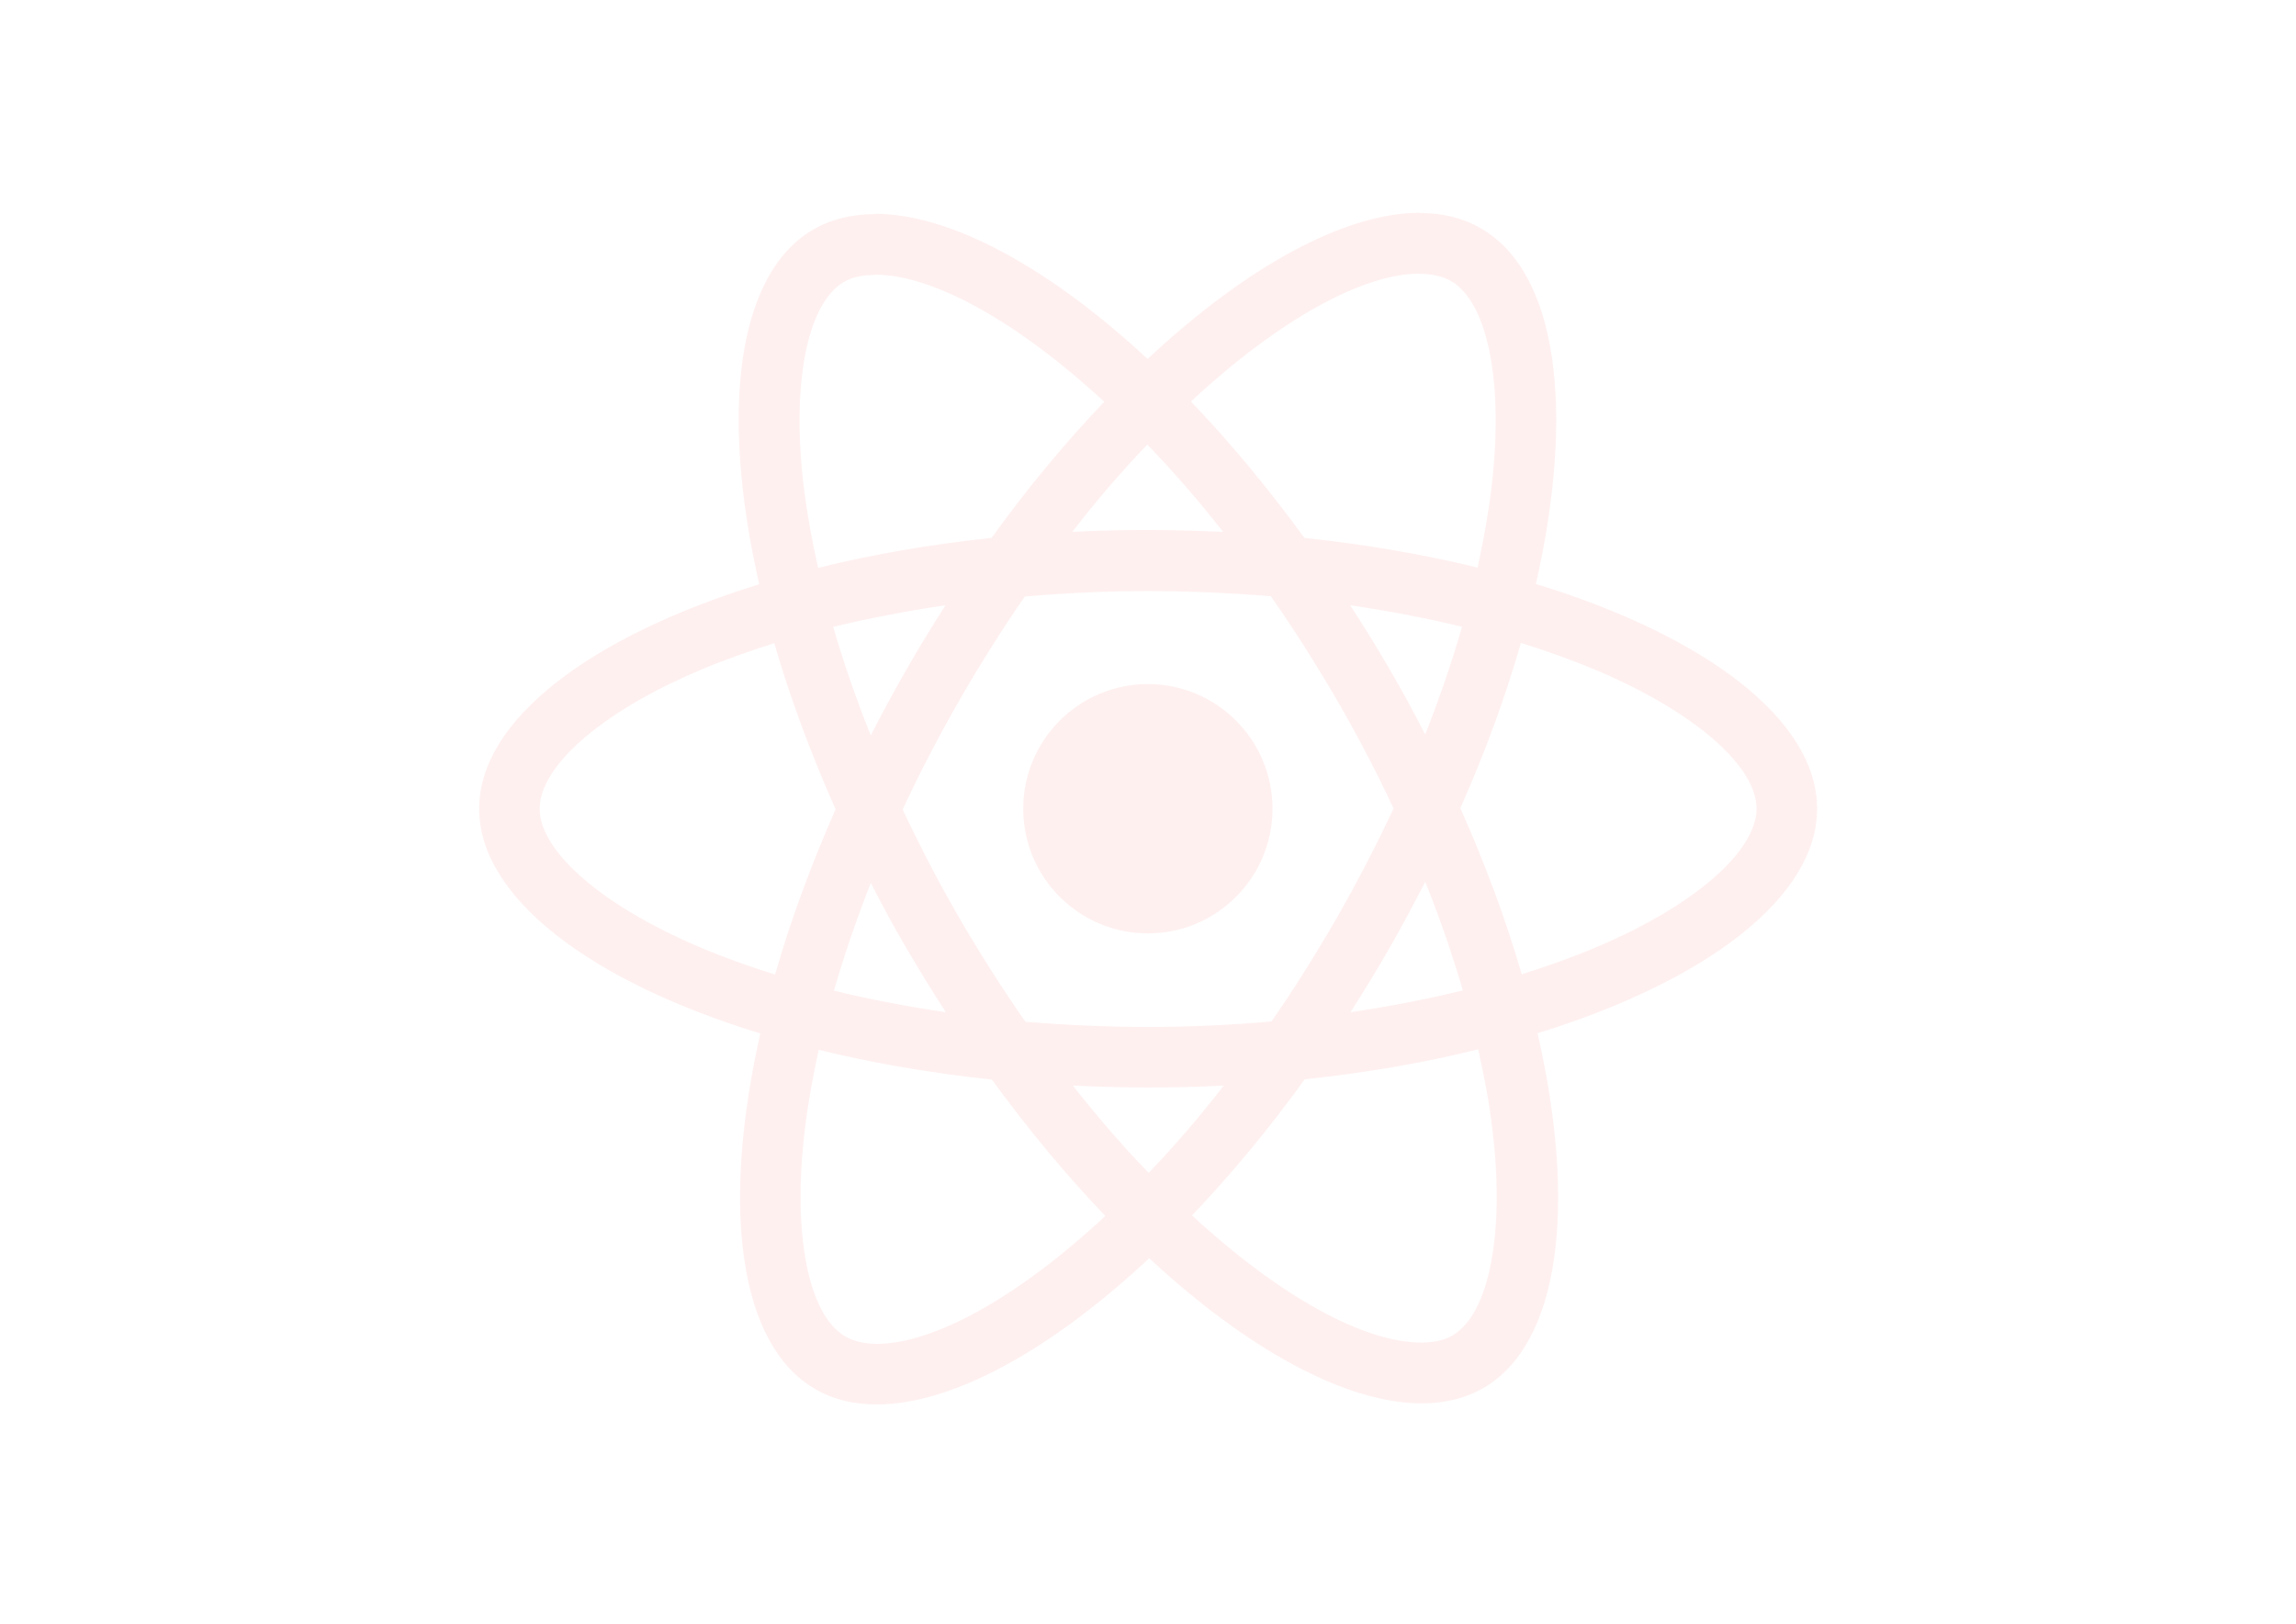
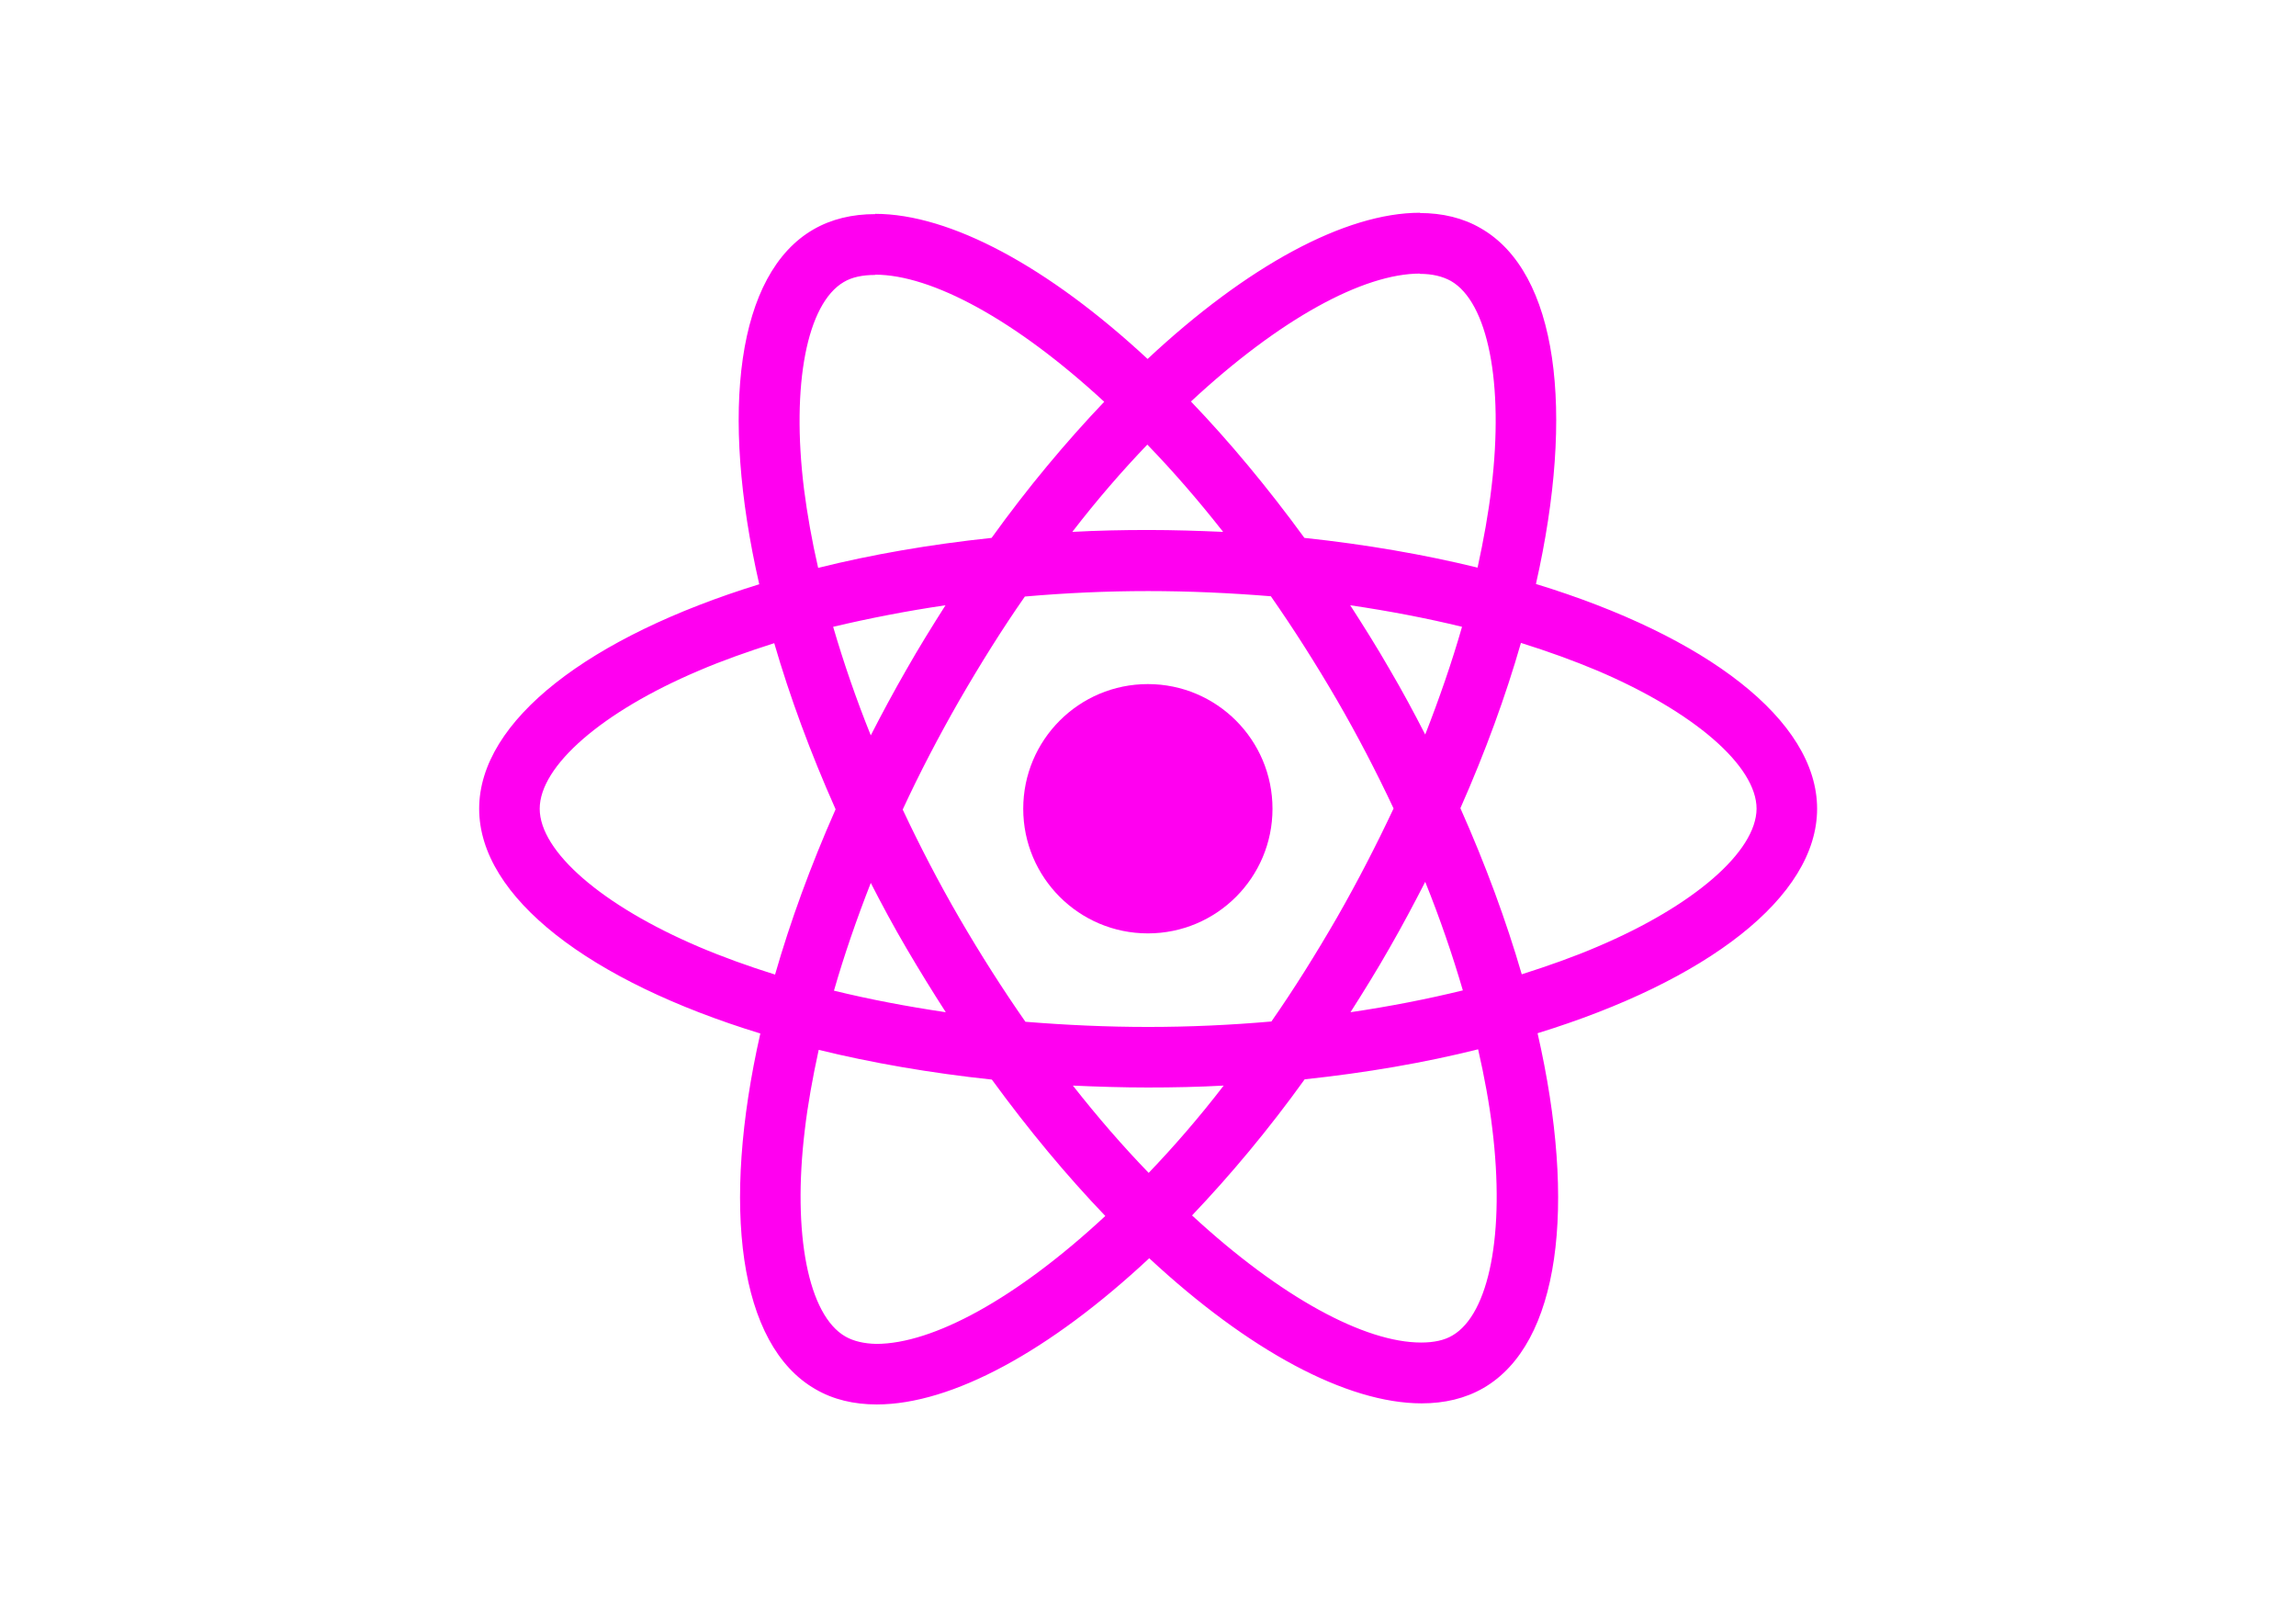
<svg xmlns="http://www.w3.org/2000/svg" viewBox="0 0 841.9 595.3">
-   <g fill="#FFF0F0">
+   <g fill="#FF00F0">
    <path d="M666.3 296.5c0-32.5-40.7-63.3-103.1-82.4 14.4-63.6 8-114.2-20.2-130.4-6.5-3.8-14.1-5.6-22.4-5.6v22.3c4.6 0 8.3.9 11.4 2.6 13.6 7.8 19.5 37.5 14.9 75.7-1.1 9.4-2.9 19.3-5.1 29.4-19.6-4.8-41-8.5-63.5-10.9-13.5-18.5-27.5-35.3-41.6-50 32.6-30.3 63.2-46.9 84-46.9V78c-27.5 0-63.5 19.6-99.9 53.6-36.4-33.8-72.4-53.2-99.9-53.2v22.3c20.7 0 51.4 16.5 84 46.6-14 14.7-28 31.4-41.3 49.9-22.6 2.4-44 6.1-63.6 11-2.3-10-4-19.7-5.2-29-4.7-38.2 1.1-67.9 14.6-75.8 3-1.8 6.9-2.6 11.5-2.6V78.5c-8.4 0-16 1.8-22.6 5.6-28.1 16.2-34.4 66.7-19.9 130.1-62.2 19.2-102.7 49.9-102.7 82.3 0 32.5 40.7 63.3 103.1 82.4-14.4 63.6-8 114.2 20.2 130.4 6.5 3.8 14.1 5.6 22.5 5.6 27.5 0 63.5-19.6 99.9-53.6 36.4 33.8 72.4 53.2 99.9 53.2 8.4 0 16-1.8 22.6-5.6 28.1-16.2 34.4-66.7 19.9-130.1 62-19.1 102.5-49.9 102.5-82.3zm-130.2-66.7c-3.7 12.9-8.3 26.2-13.5 39.5-4.1-8-8.4-16-13.1-24-4.6-8-9.5-15.8-14.4-23.4 14.2 2.1 27.9 4.7 41 7.9zm-45.8 106.5c-7.8 13.5-15.8 26.3-24.1 38.2-14.9 1.3-30 2-45.2 2-15.1 0-30.2-.7-45-1.9-8.3-11.9-16.4-24.6-24.2-38-7.6-13.1-14.5-26.4-20.8-39.8 6.2-13.4 13.2-26.8 20.7-39.9 7.8-13.5 15.8-26.3 24.1-38.2 14.9-1.3 30-2 45.2-2 15.1 0 30.2.7 45 1.9 8.3 11.9 16.4 24.6 24.2 38 7.6 13.1 14.5 26.4 20.8 39.8-6.3 13.4-13.2 26.8-20.7 39.9zm32.3-13c5.4 13.4 10 26.8 13.8 39.8-13.1 3.2-26.9 5.9-41.2 8 4.9-7.7 9.8-15.6 14.4-23.7 4.6-8 8.9-16.1 13-24.1zM421.2 430c-9.3-9.6-18.6-20.3-27.8-32 9 .4 18.2.7 27.5.7 9.4 0 18.7-.2 27.8-.7-9 11.7-18.3 22.4-27.5 32zm-74.4-58.9c-14.2-2.1-27.9-4.7-41-7.9 3.7-12.9 8.3-26.2 13.5-39.5 4.1 8 8.4 16 13.1 24 4.7 8 9.5 15.8 14.4 23.4zM420.7 163c9.3 9.6 18.6 20.3 27.8 32-9-.4-18.2-.7-27.5-.7-9.4 0-18.7.2-27.8.7 9-11.7 18.3-22.4 27.5-32zm-74 58.9c-4.9 7.7-9.8 15.6-14.4 23.7-4.6 8-8.9 16-13 24-5.4-13.4-10-26.8-13.8-39.8 13.1-3.1 26.9-5.8 41.2-7.9zm-90.5 125.2c-35.4-15.1-58.3-34.9-58.3-50.6 0-15.7 22.9-35.6 58.3-50.6 8.6-3.7 18-7 27.7-10.1 5.7 19.6 13.2 40 22.5 60.9-9.2 20.8-16.6 41.1-22.2 60.6-9.9-3.1-19.3-6.5-28-10.2zM310 490c-13.6-7.8-19.5-37.5-14.9-75.7 1.1-9.4 2.9-19.3 5.1-29.4 19.6 4.8 41 8.5 63.5 10.9 13.5 18.5 27.5 35.3 41.6 50-32.6 30.3-63.2 46.9-84 46.9-4.5-.1-8.3-1-11.3-2.7zm237.2-76.2c4.7 38.2-1.1 67.9-14.6 75.8-3 1.8-6.9 2.6-11.5 2.6-20.7 0-51.4-16.5-84-46.6 14-14.7 28-31.4 41.3-49.9 22.6-2.4 44-6.1 63.6-11 2.3 10.1 4.1 19.8 5.2 29.1zm38.5-66.7c-8.6 3.7-18 7-27.7 10.1-5.7-19.6-13.2-40-22.5-60.9 9.2-20.8 16.6-41.1 22.2-60.6 9.9 3.1 19.3 6.5 28.1 10.2 35.4 15.1 58.3 34.9 58.3 50.6-.1 15.7-23 35.6-58.4 50.6zM320.8 78.4z" />
    <circle cx="420.9" cy="296.5" r="45.7" />
    <path d="M520.5 78.1z" />
  </g>
</svg>
